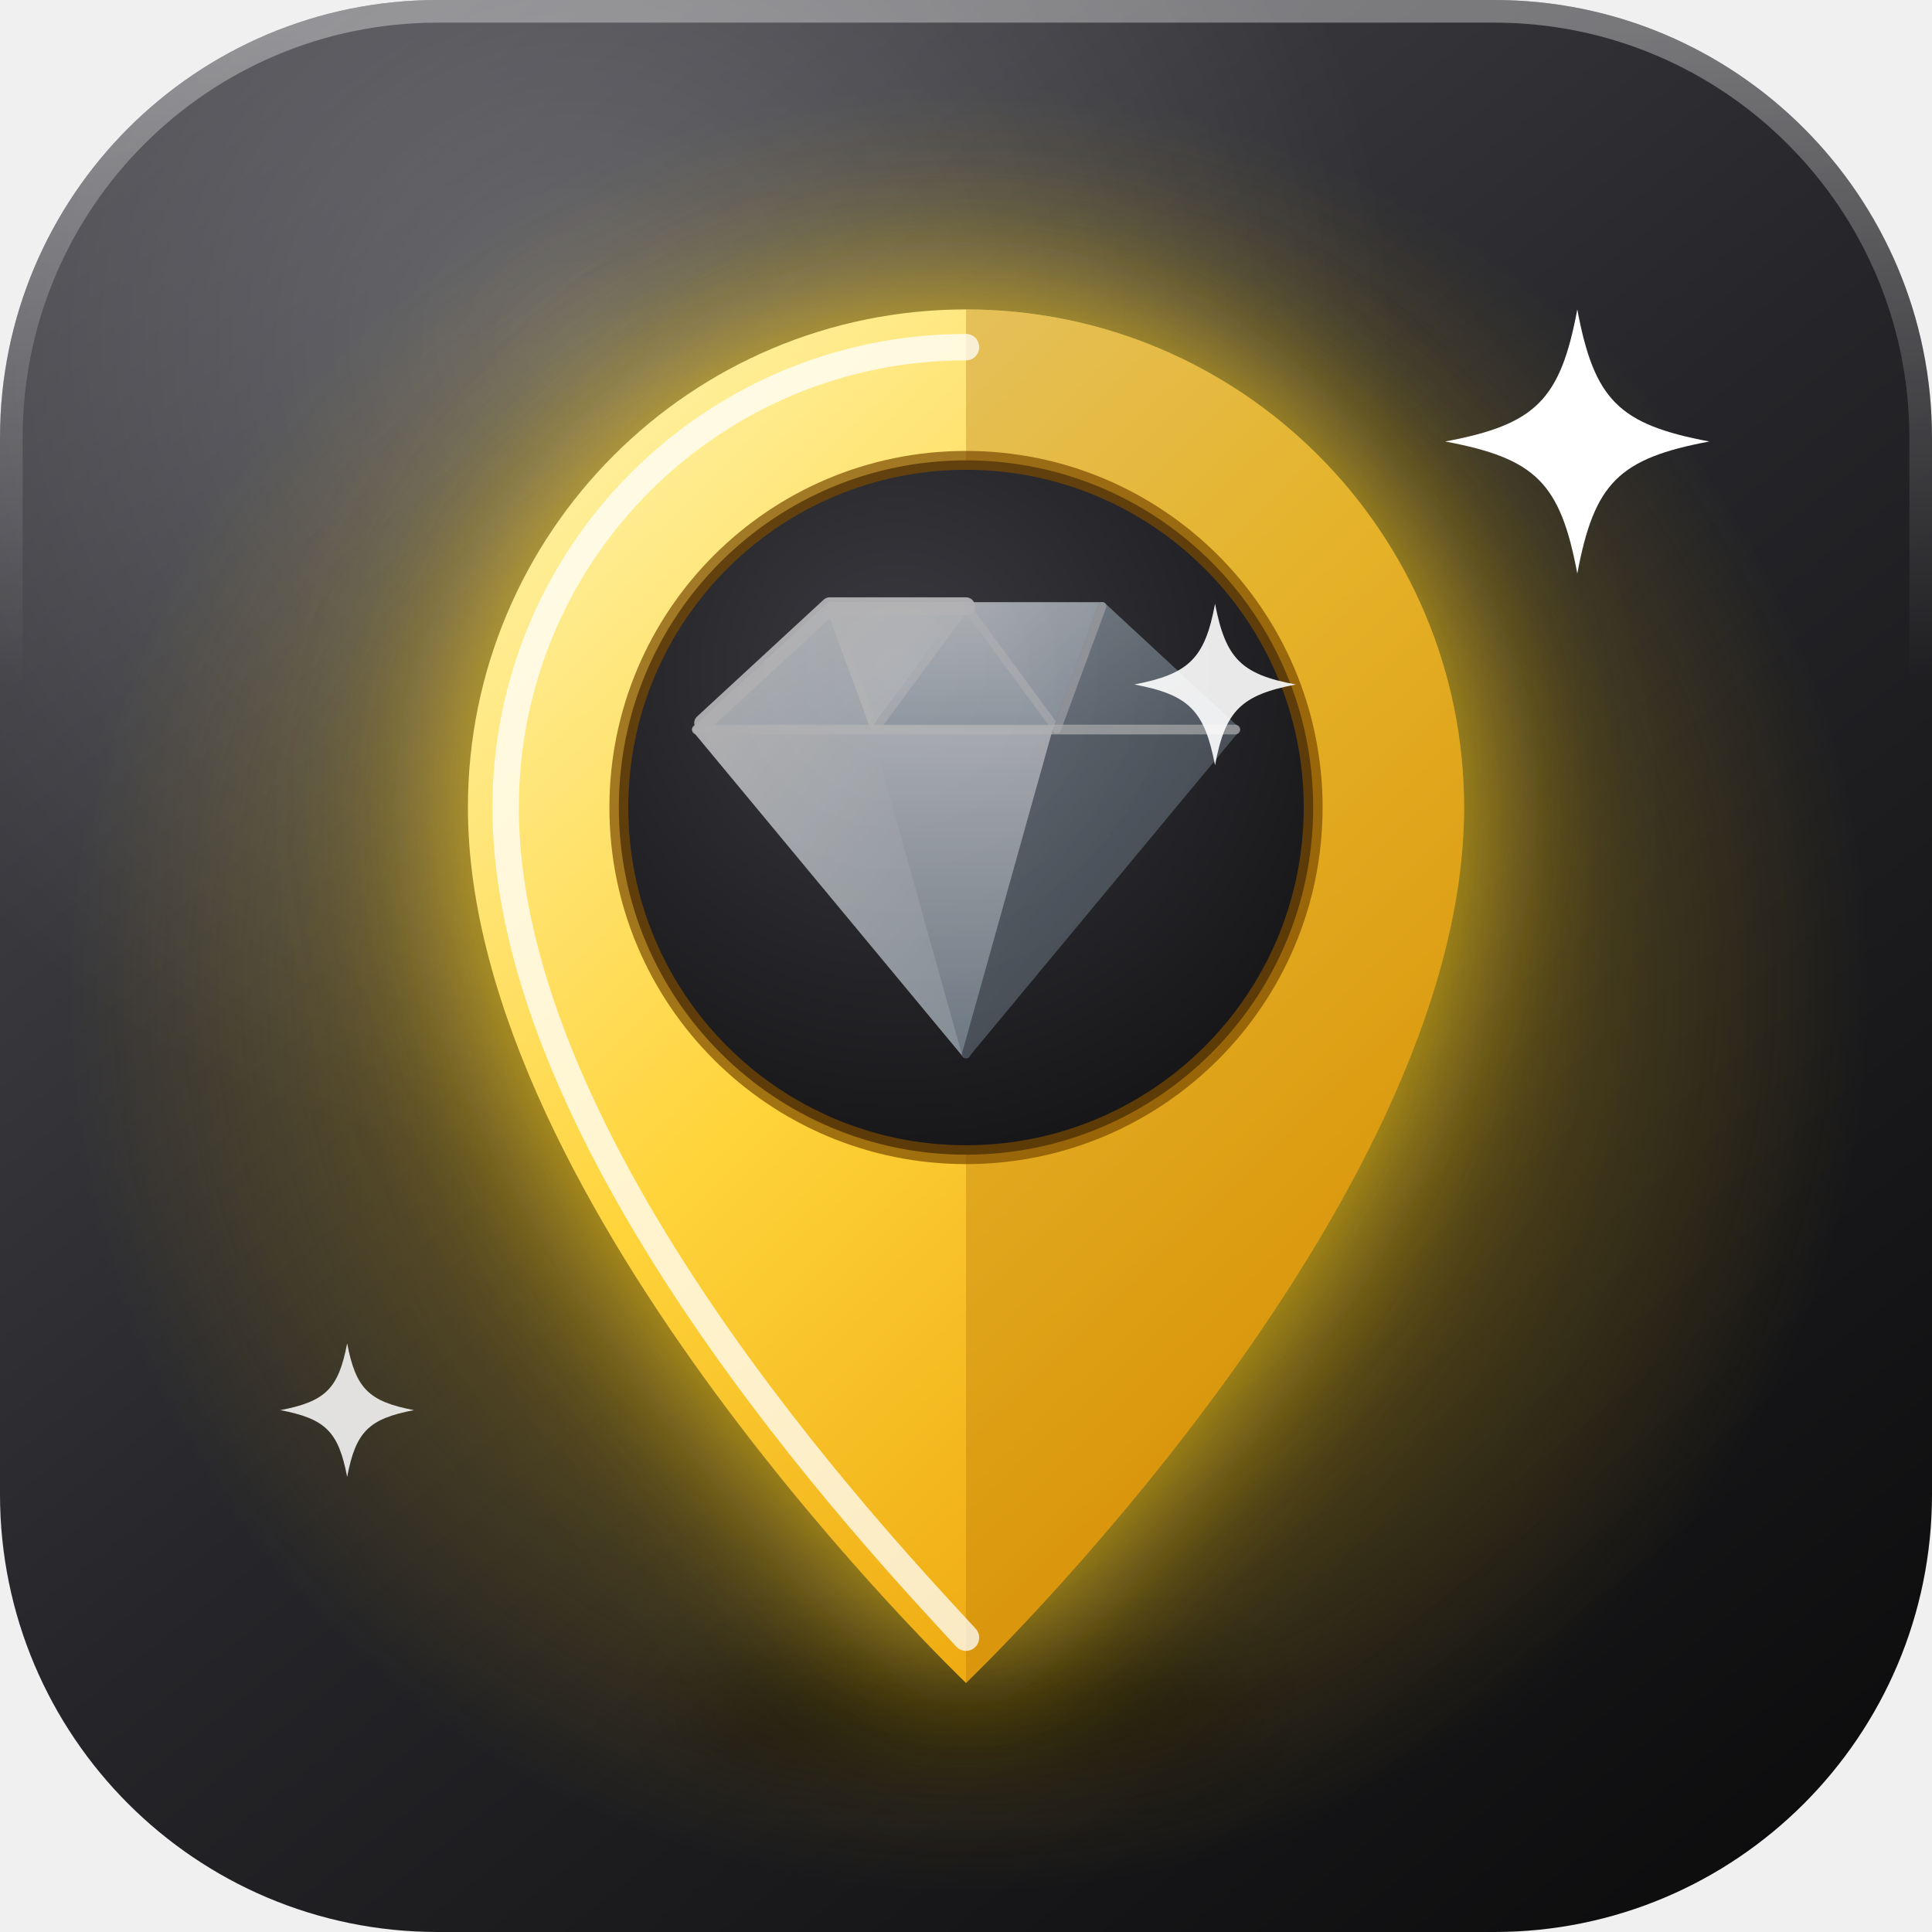
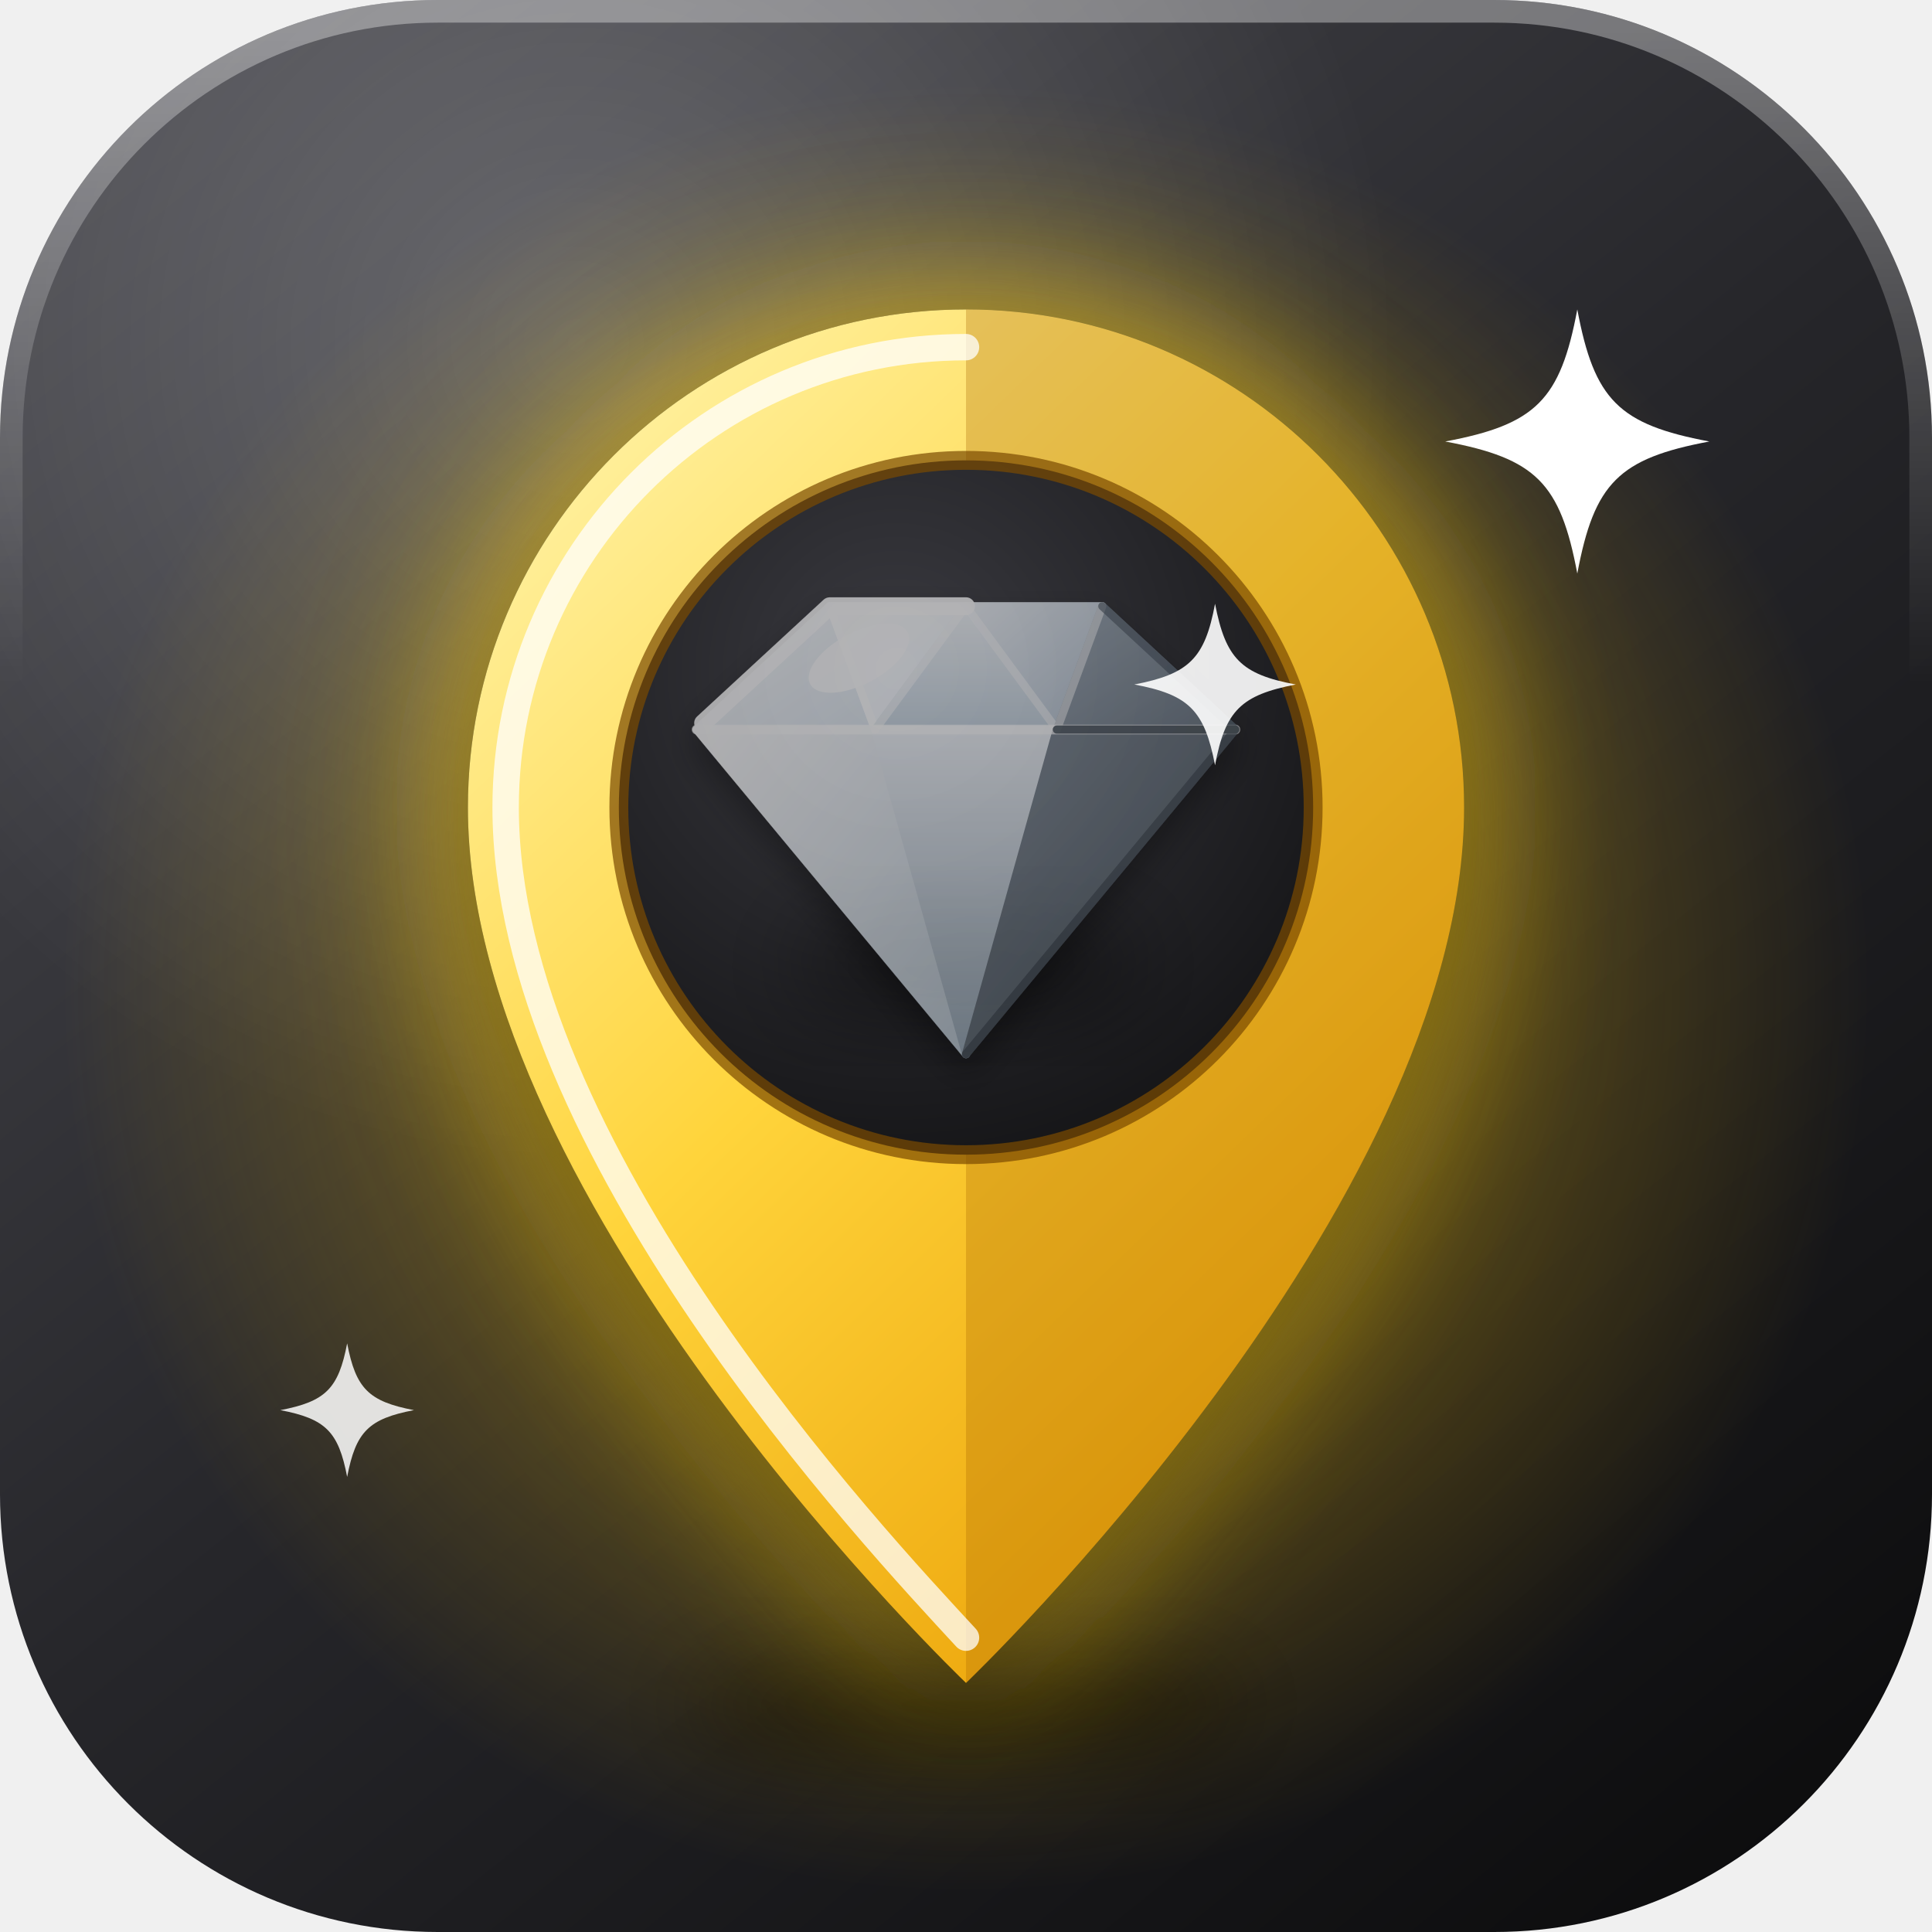
<svg xmlns="http://www.w3.org/2000/svg" viewBox="0 0 512 512" role="img" aria-label="The Zone">
  <defs>
    <linearGradient id="bg" x1=".1" y1="0" x2=".9" y2="1">
      <stop offset="0" stop-color="#4a4a50" />
      <stop offset=".5" stop-color="#26262a" />
      <stop offset="1" stop-color="#0c0c0d" />
    </linearGradient>
    <radialGradient id="glow" cx=".3" cy=".18" r=".7">
      <stop offset="0" stop-color="#fff" stop-opacity=".22" />
      <stop offset=".6" stop-color="#fff" stop-opacity="0" />
    </radialGradient>
    <linearGradient id="rim" x1="0" y1="0" x2="0" y2="1">
      <stop offset="0" stop-color="#fff" stop-opacity=".35" />
      <stop offset=".35" stop-color="#fff" stop-opacity="0" />
    </linearGradient>
    <radialGradient id="halo" cx=".5" cy=".5" r=".5">
      <stop offset="0" stop-color="#ffe14d" stop-opacity=".7" />
      <stop offset=".45" stop-color="#ffc400" stop-opacity=".3" />
      <stop offset="1" stop-color="#ffc400" stop-opacity="0" />
    </radialGradient>
    <linearGradient id="pin" x1=".15" y1="0" x2=".85" y2="1">
      <stop offset="0" stop-color="#fff3a8" />
      <stop offset=".45" stop-color="#ffd43b" />
      <stop offset="1" stop-color="#e89a00" />
    </linearGradient>
    <radialGradient id="well" cx=".4" cy=".3" r=".8">
      <stop offset="0" stop-color="#3a3a40" />
      <stop offset="1" stop-color="#121214" />
    </radialGradient>
    <linearGradient id="c1" x1="0" y1="0" x2="1" y2="1">
      <stop offset="0" stop-color="#ffffff" />
      <stop offset="1" stop-color="#dce6ef" />
    </linearGradient>
    <linearGradient id="c2" x1="0" y1="0" x2="1" y2="1">
      <stop offset="0" stop-color="#ffffff" />
      <stop offset="1" stop-color="#eef5fb" />
    </linearGradient>
    <linearGradient id="c3" x1="0" y1="0" x2="0" y2="1">
      <stop offset="0" stop-color="#f4f8fb" />
      <stop offset="1" stop-color="#c3d2de" />
    </linearGradient>
    <linearGradient id="c4" x1="0" y1="0" x2="1" y2="1">
      <stop offset="0" stop-color="#eef3f8" />
      <stop offset="1" stop-color="#b3c2d1" />
    </linearGradient>
    <linearGradient id="c5" x1="0" y1="0" x2="1" y2="1">
      <stop offset="0" stop-color="#9aa7b3" />
      <stop offset="1" stop-color="#687481" />
    </linearGradient>
    <linearGradient id="p1" x1="0" y1="0" x2="1" y2="1">
      <stop offset="0" stop-color="#ffffff" />
      <stop offset="1" stop-color="#c3d1dd" />
    </linearGradient>
    <linearGradient id="p2" x1="0" y1="0" x2="0" y2="1">
      <stop offset="0" stop-color="#eef3f8" />
      <stop offset="1" stop-color="#9eafbe" />
    </linearGradient>
    <linearGradient id="p3" x1="0" y1="0" x2="1" y2="1">
      <stop offset="0" stop-color="#7c8894" />
      <stop offset="1" stop-color="#48515a" />
    </linearGradient>
    <filter id="soft" x="-30%" y="-60%" width="160%" height="220%">
      <feGaussianBlur stdDeviation="12" />
    </filter>
    <filter id="shine" x="-40%" y="-40%" width="180%" height="180%">
      <feGaussianBlur stdDeviation="22" />
    </filter>
+     <filter id="drop" x="-60%" y="-60%" width="220%" height="220%">
+       <feDropShadow dx="0" dy="10" stdDeviation="10" flood-color="#000" flood-opacity=".55" />
+     </filter>
  </defs>
  <rect width="512" height="512" rx="116" fill="url(#bg)" />
  <rect width="512" height="512" rx="116" fill="url(#glow)" />
  <rect x="3" y="3" width="506" height="506" rx="113" fill="none" stroke="url(#rim)" stroke-width="6" />
  <ellipse cx="256" cy="452" rx="74" ry="13" fill="#000" opacity=".65" filter="url(#soft)" />
  <circle cx="256" cy="262" r="240" fill="url(#halo)" />
  <path d="M256 446C256 446 124 320 124 214A132 132 0 1 1 388 214C388 320 256 446 256 446Z" fill="#ffd21f" opacity=".8" filter="url(#shine)" />
+   <path d="M256 446C256 446 124 320 124 214A132 132 0 1 1 388 214C388 320 256 446 256 446Z" fill="#000" opacity=".5" filter="url(#drop)" />
  <path d="M256 446C256 446 124 320 124 214A132 132 0 1 1 388 214C388 320 256 446 256 446Z" fill="url(#pin)" />
  <path d="M256 82A132 132 0 0 1 388 214C388 320 256 446 256 446Z" fill="#a86400" opacity=".3" />
  <path d="M256 434C232 408 134 304 134 214A122 122 0 0 1 256 92" fill="none" stroke="#fff" stroke-width="7" stroke-linecap="round" opacity=".75" />
  <circle cx="256" cy="214" r="92" fill="url(#well)" />
  <circle cx="256" cy="214" r="92" fill="none" stroke="#7a4a00" stroke-width="5" opacity=".7" />
+   <ellipse cx="256" cy="256" rx="46" ry="12" fill="#000" opacity=".5" filter="url(#soft)" />
  <g transform="translate(256 220)">
    <g>
      <animateTransform attributeName="transform" type="scale" values="1 1;0.08 1;-1 1;-0.08 1;1 1" keyTimes="0;0.25;0.5;0.75;1" dur="3.2s" calcMode="linear" repeatCount="indefinite" />
-       <g transform="scale(.43) translate(-256 -278)" opacity=".62">
+       <g transform="scale(.43) translate(-256 -278)" opacity=".62" filter="url(#drop)">
        <g stroke-linejoin="round" stroke-width="5">
          <path d="M90 216 172 140 200 216Z" fill="url(#c1)" stroke="url(#c1)" />
          <path d="M172 140H256L200 216Z" fill="url(#c2)" stroke="url(#c2)" />
          <path d="M256 140 312 216H200Z" fill="url(#c3)" stroke="url(#c3)" />
          <path d="M256 140H340L312 216Z" fill="url(#c4)" stroke="url(#c4)" />
          <path d="M340 140 422 216H312Z" fill="url(#c5)" stroke="url(#c5)" />
          <path d="M90 216H200L256 416Z" fill="url(#p1)" stroke="url(#p1)" />
          <path d="M200 216H312L256 416Z" fill="url(#p2)" stroke="url(#p2)" />
          <path d="M312 216H422L256 416Z" fill="url(#p3)" stroke="url(#p3)" />
        </g>
-         <g fill="none" stroke="#fff" stroke-linecap="round" stroke-linejoin="round">
-           <path d="M172 140 200 216 256 140 312 216 340 140" stroke-width="5" opacity=".55" />
-           <path d="M90 216H422" stroke-width="6" opacity=".7" />
-           <path d="M94 212 172 140H256" stroke-width="11" opacity=".95" />
+         <g fill="none" stroke-linecap="round" stroke-linejoin="round">
+           <path d="M172 140 200 216 256 140 312 216 340 140" stroke="#fff" stroke-width="5" opacity=".55" />
+           <path d="M90 216H422" stroke="#fff" stroke-width="6" opacity=".7" />
+           <path d="M94 212 172 140H256" stroke="#fff" stroke-width="11" opacity=".95" />
+           <path d="M340 140 422 216 312 216" stroke="#3e4a56" stroke-width="5" opacity=".6" />
+           <path d="M312 216 422 216 256 416" stroke="#2c3640" stroke-width="5" opacity=".55" />
        </g>
+         <ellipse cx="190" cy="172" rx="34" ry="16" fill="#fff" opacity=".8" transform="rotate(-28 190 172)" />
      </g>
    </g>
  </g>
  <path d="M418 82c4.500 24 11 30.500 35 35-24 4.500-30.500 11-35 35-4.500-24-11-30.500-35-35 24-4.500 30.500-11 35-35Z" fill="#fff" />
  <path d="M92 356c2.300 12 5.700 15.400 17.700 17.700-12 2.300-15.400 5.700-17.700 17.700-2.300-12-5.700-15.400-17.700-17.700 12-2.300 15.400-5.700 17.700-17.700Z" fill="#fff" opacity=".85" />
  <path d="M322 160c2.800 14.500 6.900 18.700 21.400 21.400-14.500 2.800-18.700 6.900-21.400 21.400-2.800-14.500-6.900-18.700-21.400-21.400 14.500-2.800 18.700-6.900 21.400-21.400Z" fill="#fff" opacity=".9" />
</svg>
